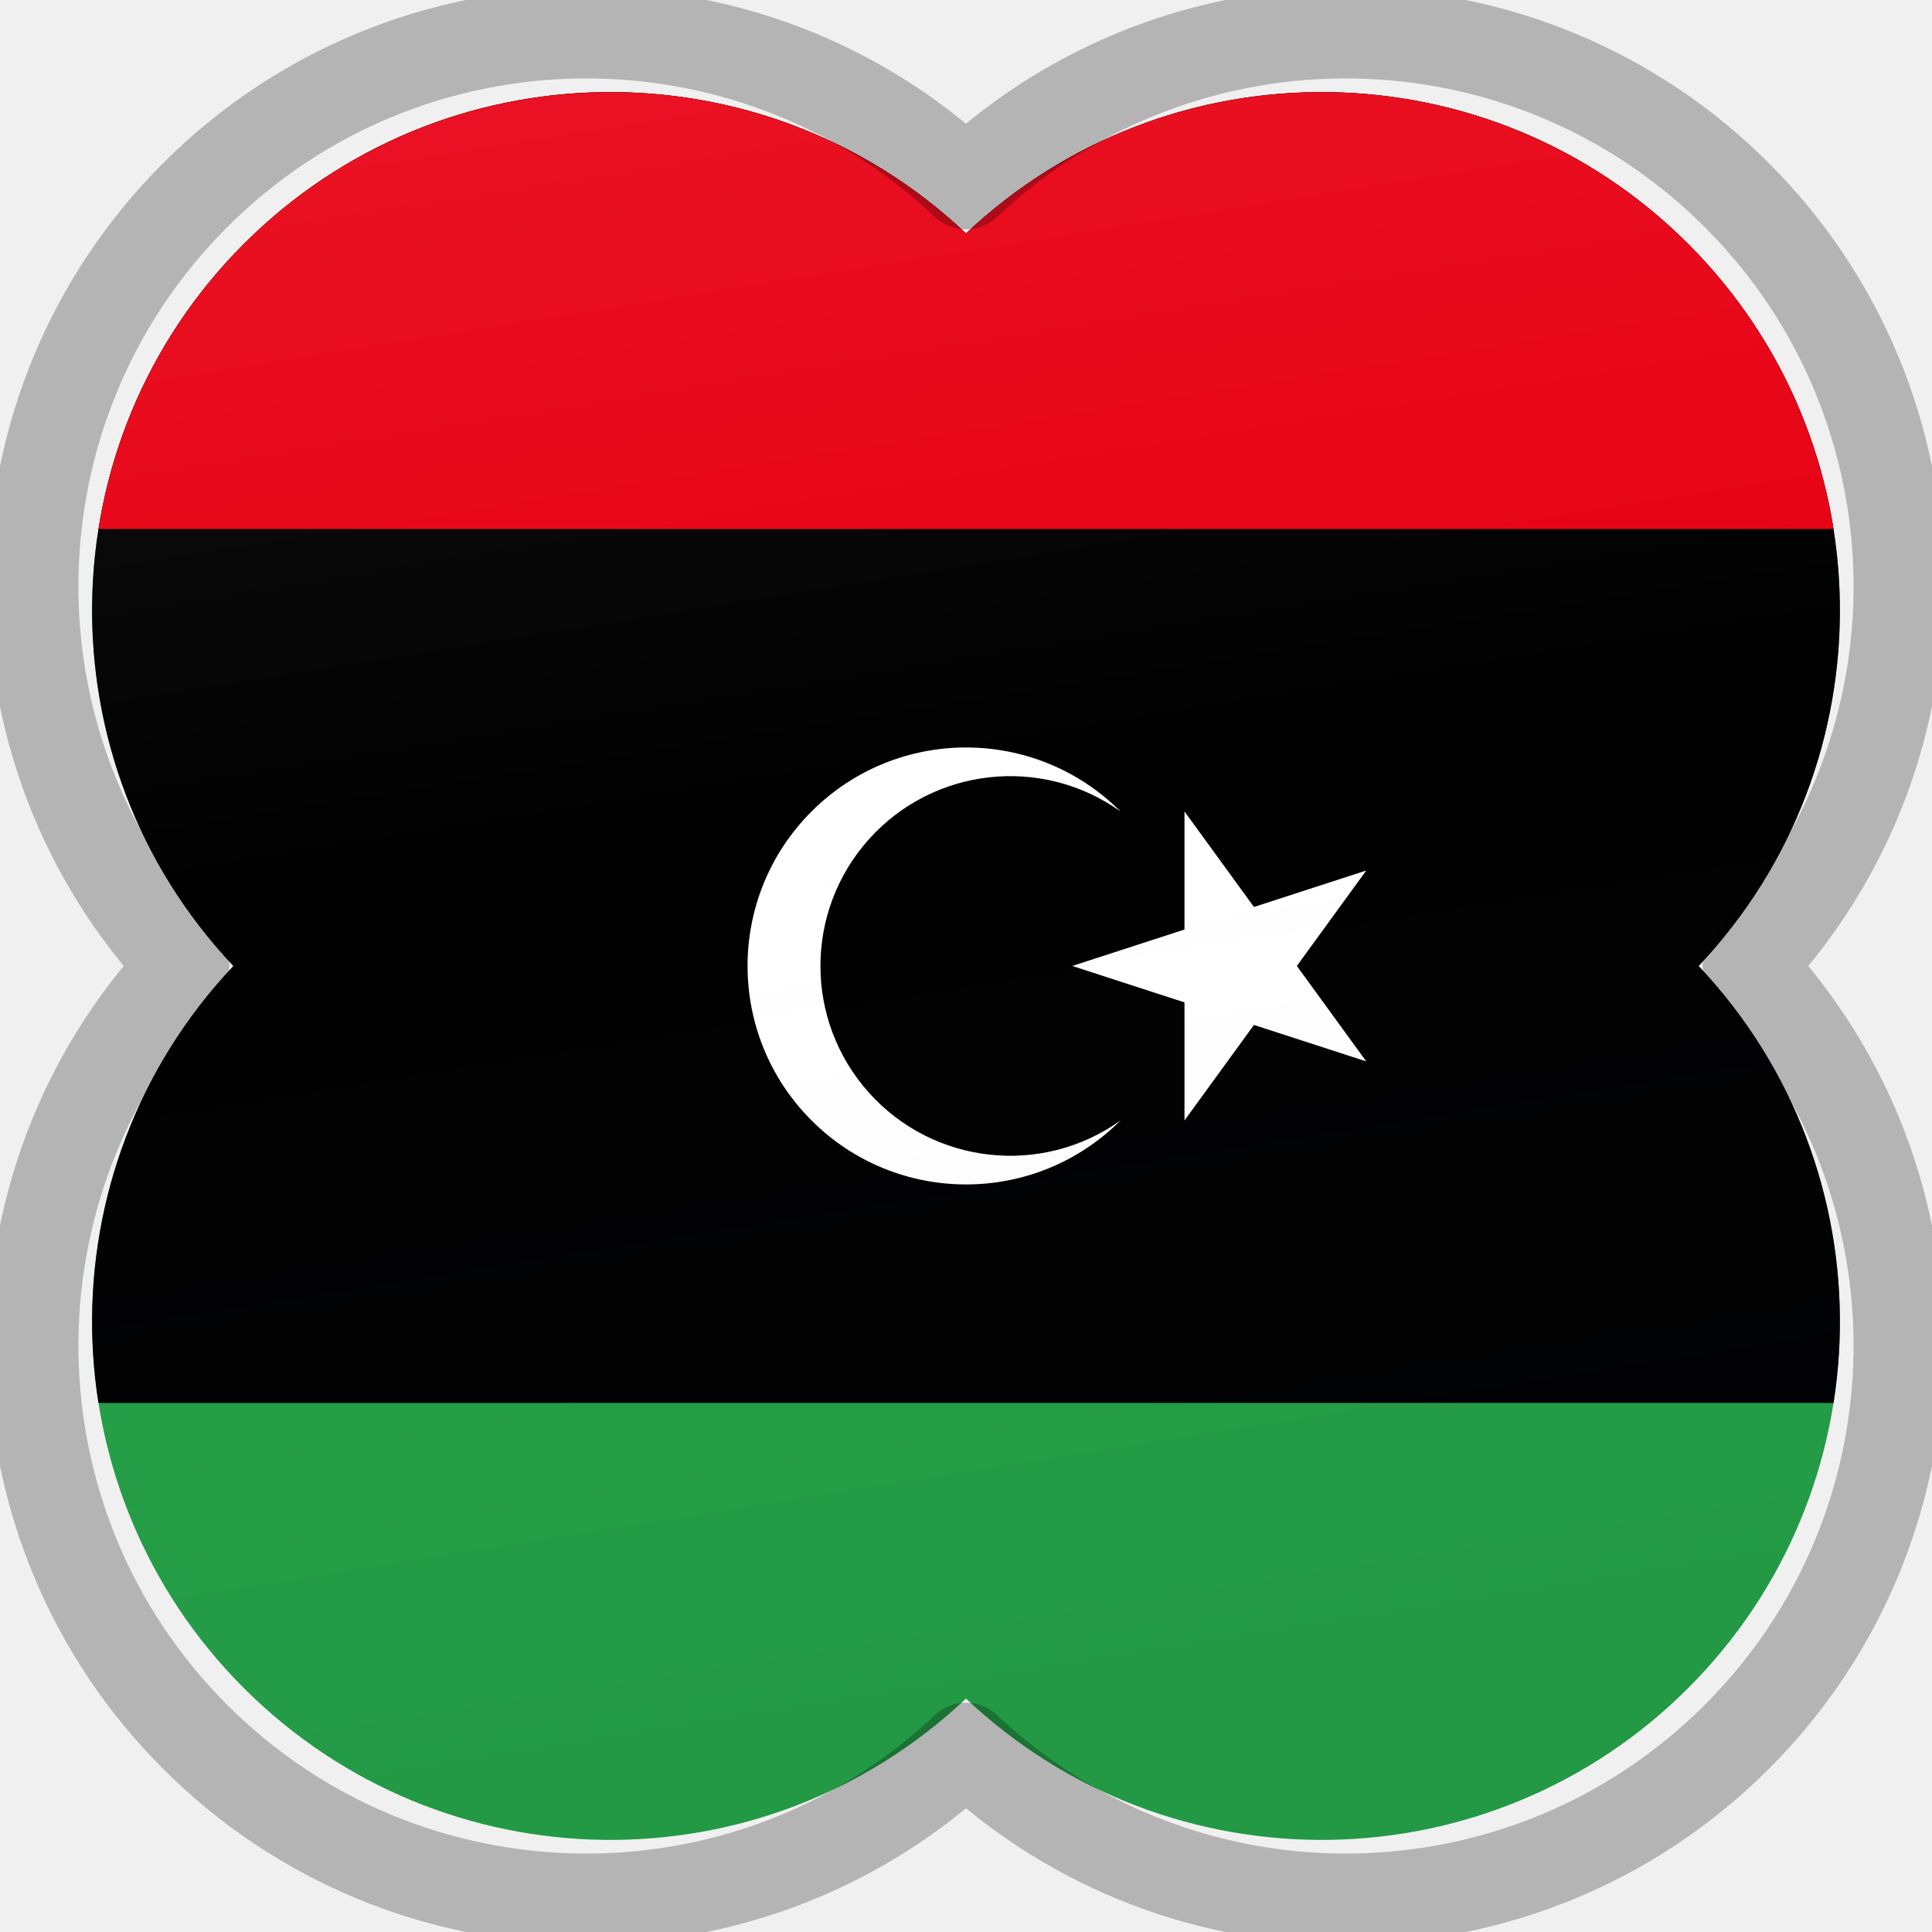
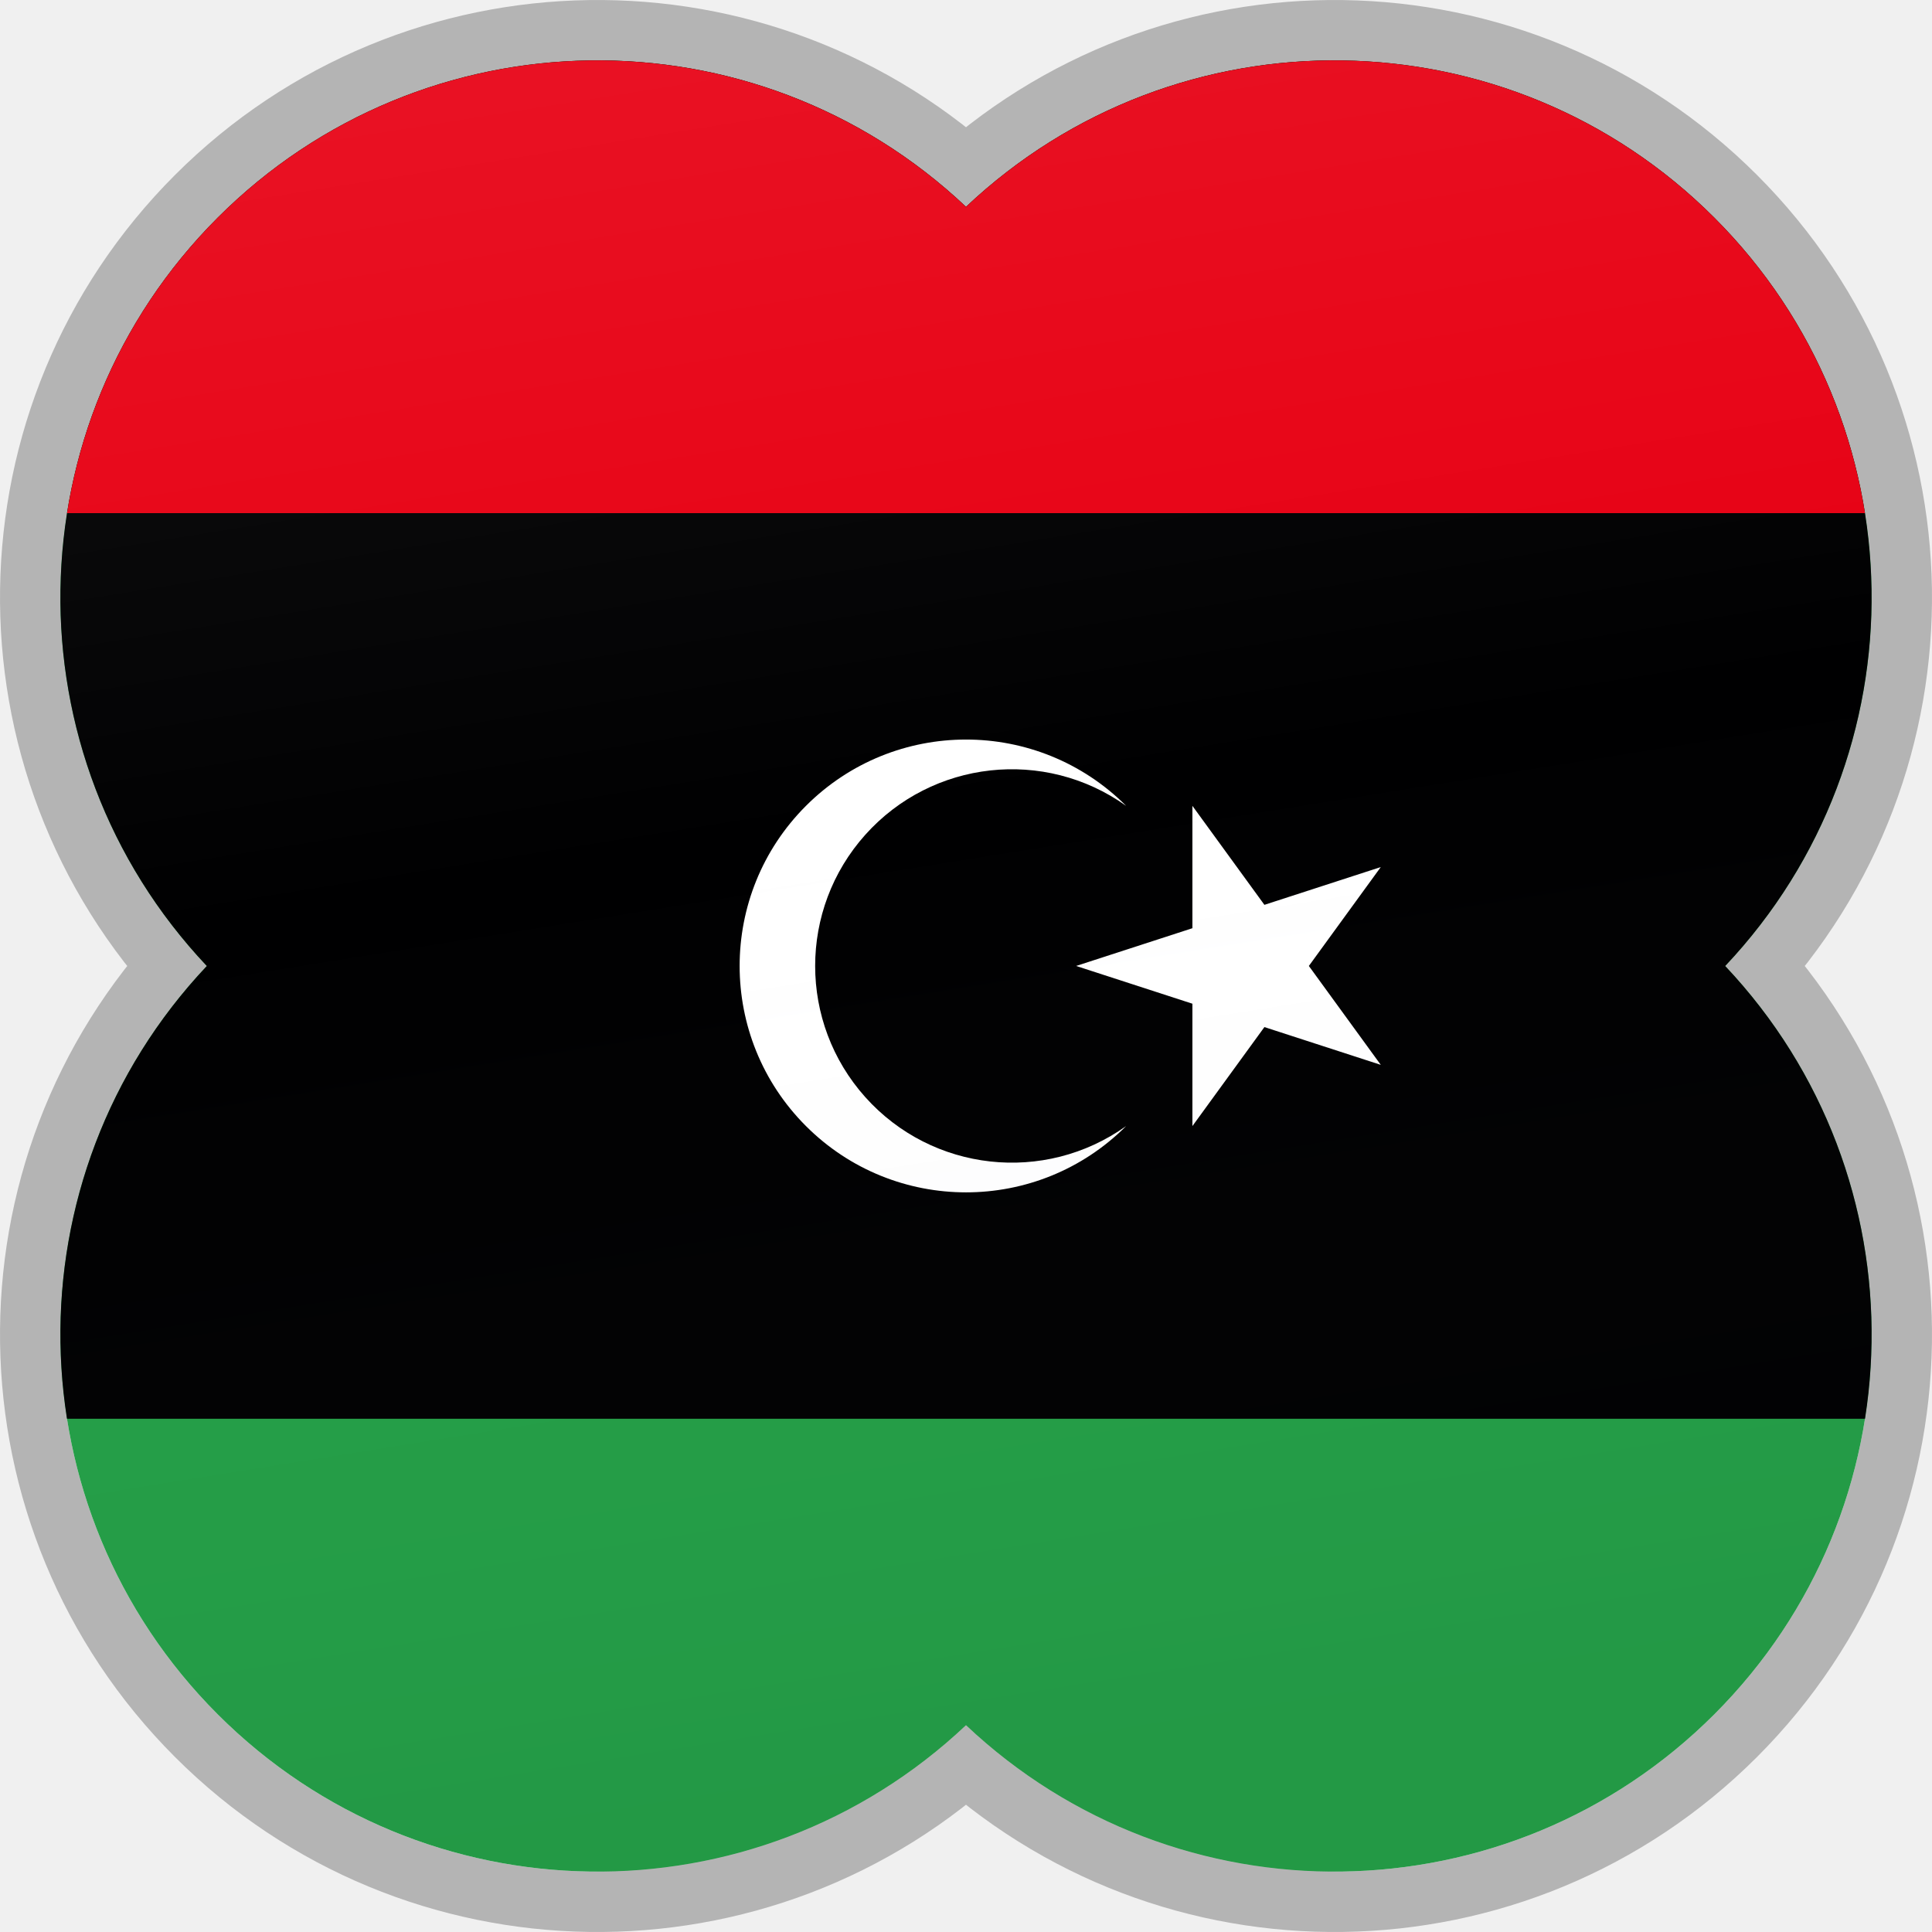
<svg xmlns="http://www.w3.org/2000/svg" viewBox="0 0 512 512" width="512" height="512" role="img" aria-labelledby="petal-soft-ly-title">
  <defs>
    <path id="petal-soft-ly-shape" d="M 256 54.811 A 142.322 142.322 0 0 1 457.189 256 A 142.322 142.322 0 0 1 256 457.189 A 142.322 142.322 0 0 1 54.811 256 A 142.322 142.322 0 0 1 256 54.811 Z" />
    <clipPath id="petal-soft-ly-clip" clipPathUnits="userSpaceOnUse">
      <path d="M 256 54.811 A 142.322 142.322 0 0 1 457.189 256 A 142.322 142.322 0 0 1 256 457.189 A 142.322 142.322 0 0 1 54.811 256 A 142.322 142.322 0 0 1 256 54.811 Z" />
    </clipPath>
    <linearGradient id="petal-soft-ly-shade" x1="0" y1="0" x2="0.16" y2="1">
      <stop offset="0%" stop-color="#ffffff" stop-opacity=".075" />
      <stop offset="48%" stop-color="#ffffff" stop-opacity="0" />
      <stop offset="100%" stop-color="#151a2b" stop-opacity=".038" />
    </linearGradient>
    <clipPath id="petal-soft-ly-source-ly-a">
      <path d="M250 12h500v500H250z" />
    </clipPath>
  </defs>
-   <g transform="translate(8.96, 8.96) scale(0.965)">
-     <g clip-path="url(#petal-soft-ly-clip)">
-       <path d="M 256 54.811 A 142.322 142.322 0 0 1 457.189 256 A 142.322 142.322 0 0 1 256 457.189 A 142.322 142.322 0 0 1 54.811 256 A 142.322 142.322 0 0 1 256 54.811 Z" fill="#fff" />
-       <g transform="translate(16, 16) scale(0.9375)">
-         <g clip-path="url(#petal-soft-ly-source-ly-a)" transform="translate(-256 -12.3)scale(1.024)">
-           <path fill="#239e46" d="M0 12h1000v500H0z" />
-           <path fill="#000001" d="M0 12h1000v375H0z" />
-           <path fill="#e70013" d="M0 12h1000v125H0z" />
-           <path fill="#fff" d="M544.2 217.8a54.3 54.3 0 1 0 0 88.4 62.5 62.5 0 1 1 0-88.4M530.4 262l84.1-27.3-52 71.5v-88.4l52 71.5z" />
-         </g>
+   <path d="M 256 54.811 A 142.322 142.322 0 0 1 457.189 256 A 142.322 142.322 0 0 1 256 457.189 A 142.322 142.322 0 0 1 54.811 256 A 142.322 142.322 0 0 1 256 54.811 Z" fill="none" stroke="currentColor" stroke-width="32" stroke-opacity="0.25" stroke-linejoin="round" />
+   <g clip-path="url(#petal-soft-ly-clip)">
+     <path d="M 256 54.811 A 142.322 142.322 0 0 1 457.189 256 A 142.322 142.322 0 0 1 256 457.189 A 142.322 142.322 0 0 1 54.811 256 A 142.322 142.322 0 0 1 256 54.811 Z" fill="#fff" />
+     <g transform="translate(16, 16) scale(0.9375)">
+       <path d="M 256 54.811 A 142.322 142.322 0 0 1 457.189 256 A 142.322 142.322 0 0 1 256 457.189 A 142.322 142.322 0 0 1 54.811 256 A 142.322 142.322 0 0 1 256 54.811 Z" fill="none" stroke="currentColor" stroke-width="32" stroke-opacity="0.25" stroke-linejoin="round" />
+       <g clip-path="url(#petal-soft-ly-source-ly-a)" transform="translate(-256 -12.3)scale(1.024)">
+         <path fill="#239e46" d="M0 12h1000v500H0z" />
+         <path fill="#000001" d="M0 12h1000v375H0z" />
+         <path fill="#e70013" d="M0 12h1000v125H0z" />
+         <path fill="#fff" d="M544.2 217.8a54.3 54.3 0 1 0 0 88.4 62.5 62.5 0 1 1 0-88.4M530.4 262l84.1-27.3-52 71.5v-88.4l52 71.5z" />
      </g>
-       <path d="M 256 54.811 A 142.322 142.322 0 0 1 457.189 256 A 142.322 142.322 0 0 1 256 457.189 A 142.322 142.322 0 0 1 54.811 256 A 142.322 142.322 0 0 1 256 54.811 Z" fill="url(#petal-soft-ly-shade)" />
    </g>
+     <path d="M 256 54.811 A 142.322 142.322 0 0 1 457.189 256 A 142.322 142.322 0 0 1 256 457.189 A 142.322 142.322 0 0 1 54.811 256 A 142.322 142.322 0 0 1 256 54.811 Z" fill="url(#petal-soft-ly-shade)" />
  </g>
-   <path d="M 256 48.775 A 146.591 146.591 0 0 1 463.225 256 A 146.591 146.591 0 0 1 256 463.225 A 146.591 146.591 0 0 1 48.775 256 A 146.591 146.591 0 0 1 256 48.775 Z" fill="none" stroke="currentColor" stroke-width="24" stroke-opacity="0.25" stroke-linejoin="round" />
</svg>
